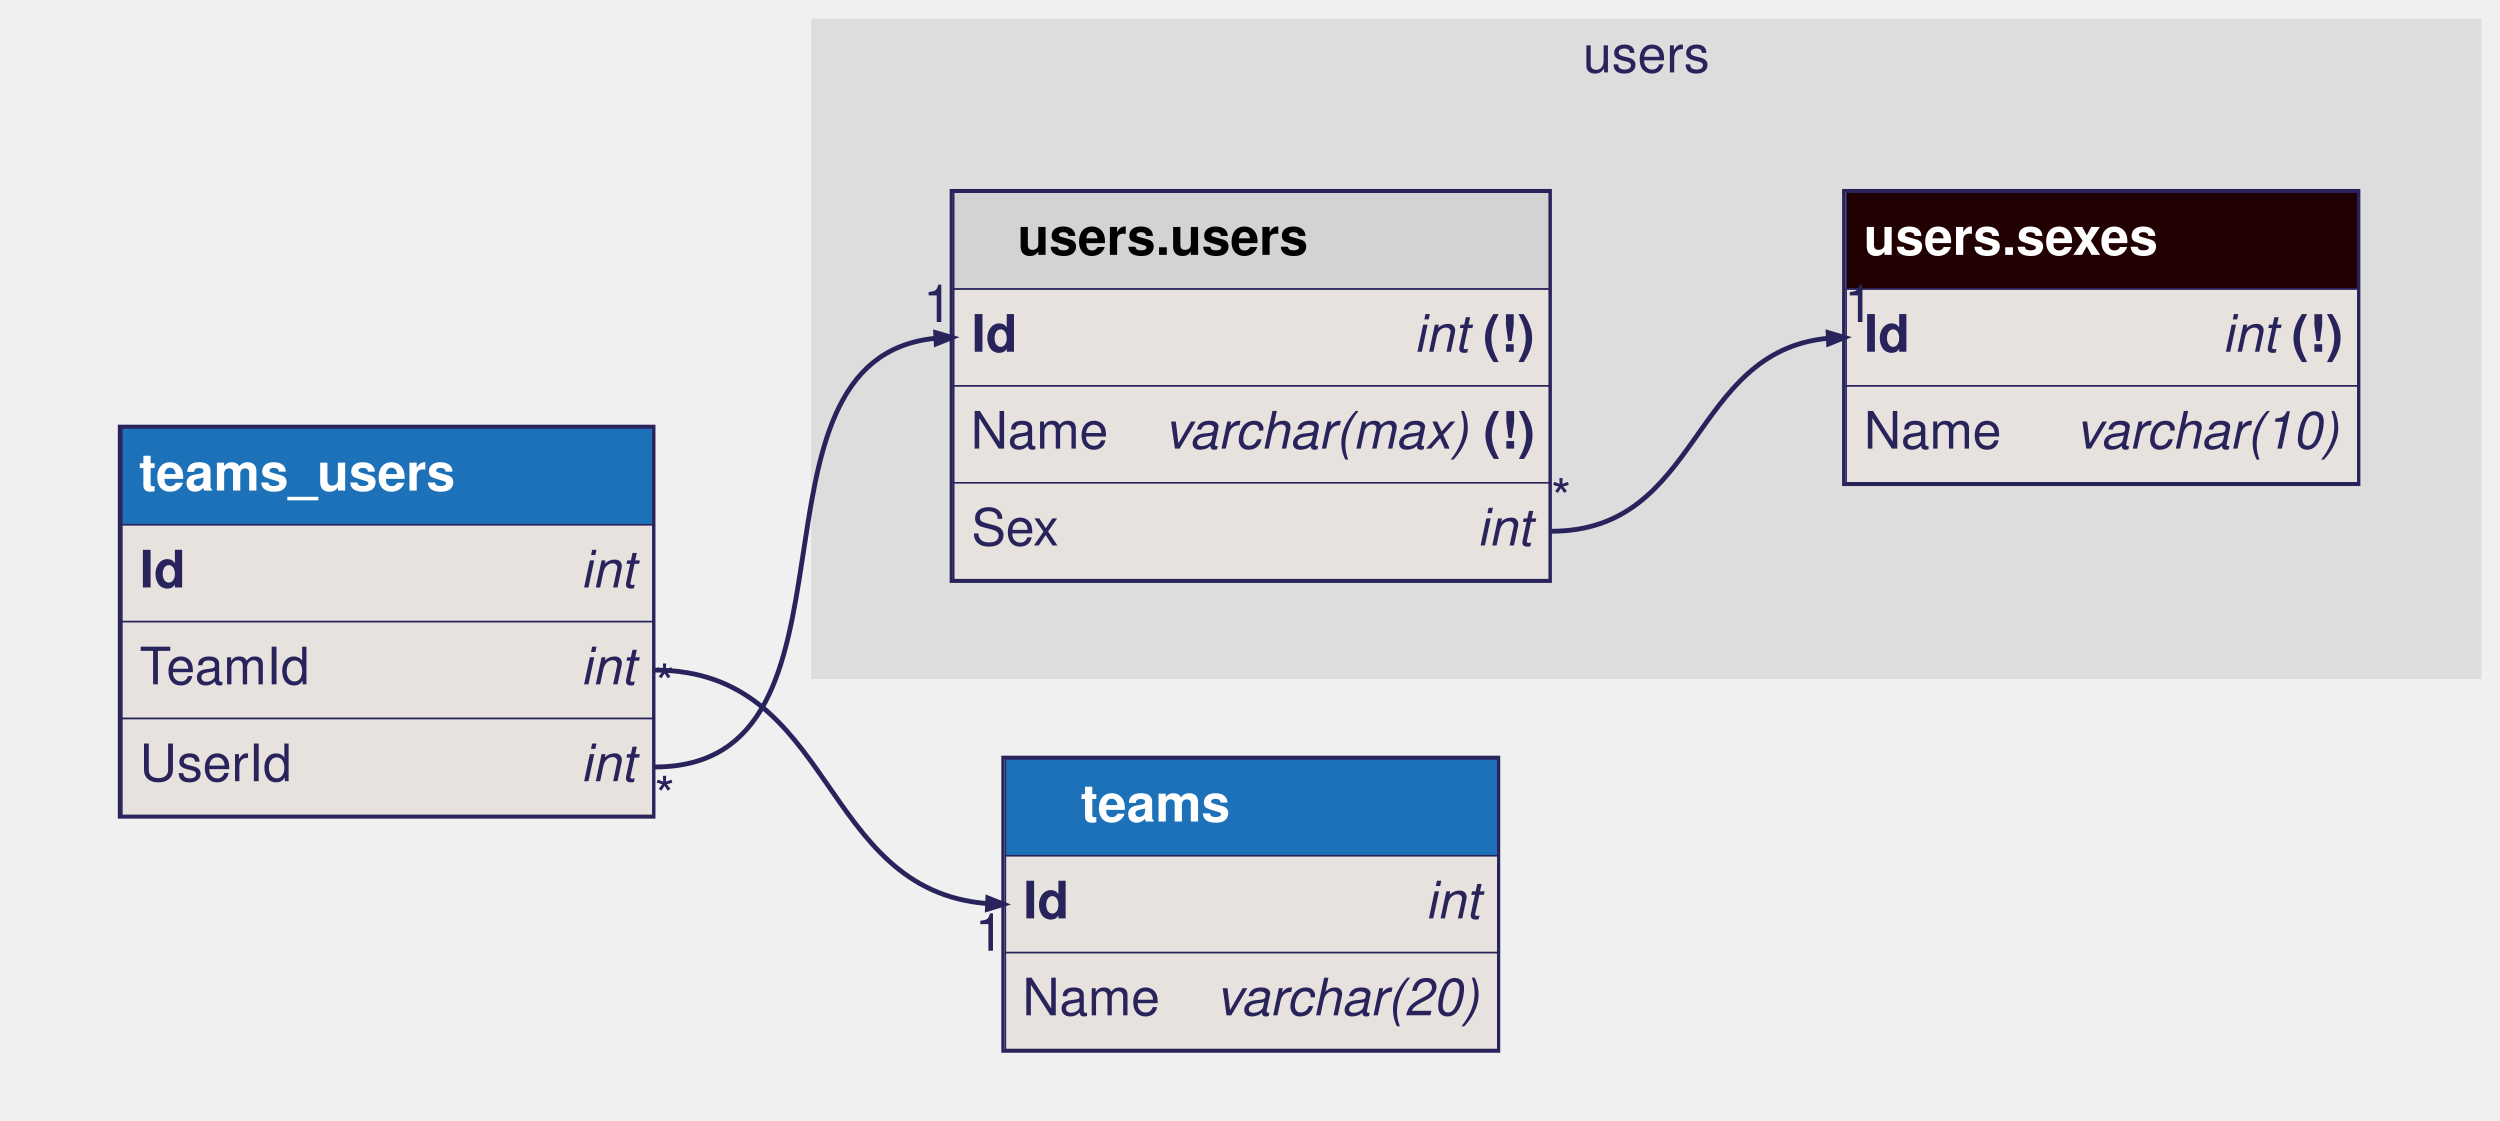
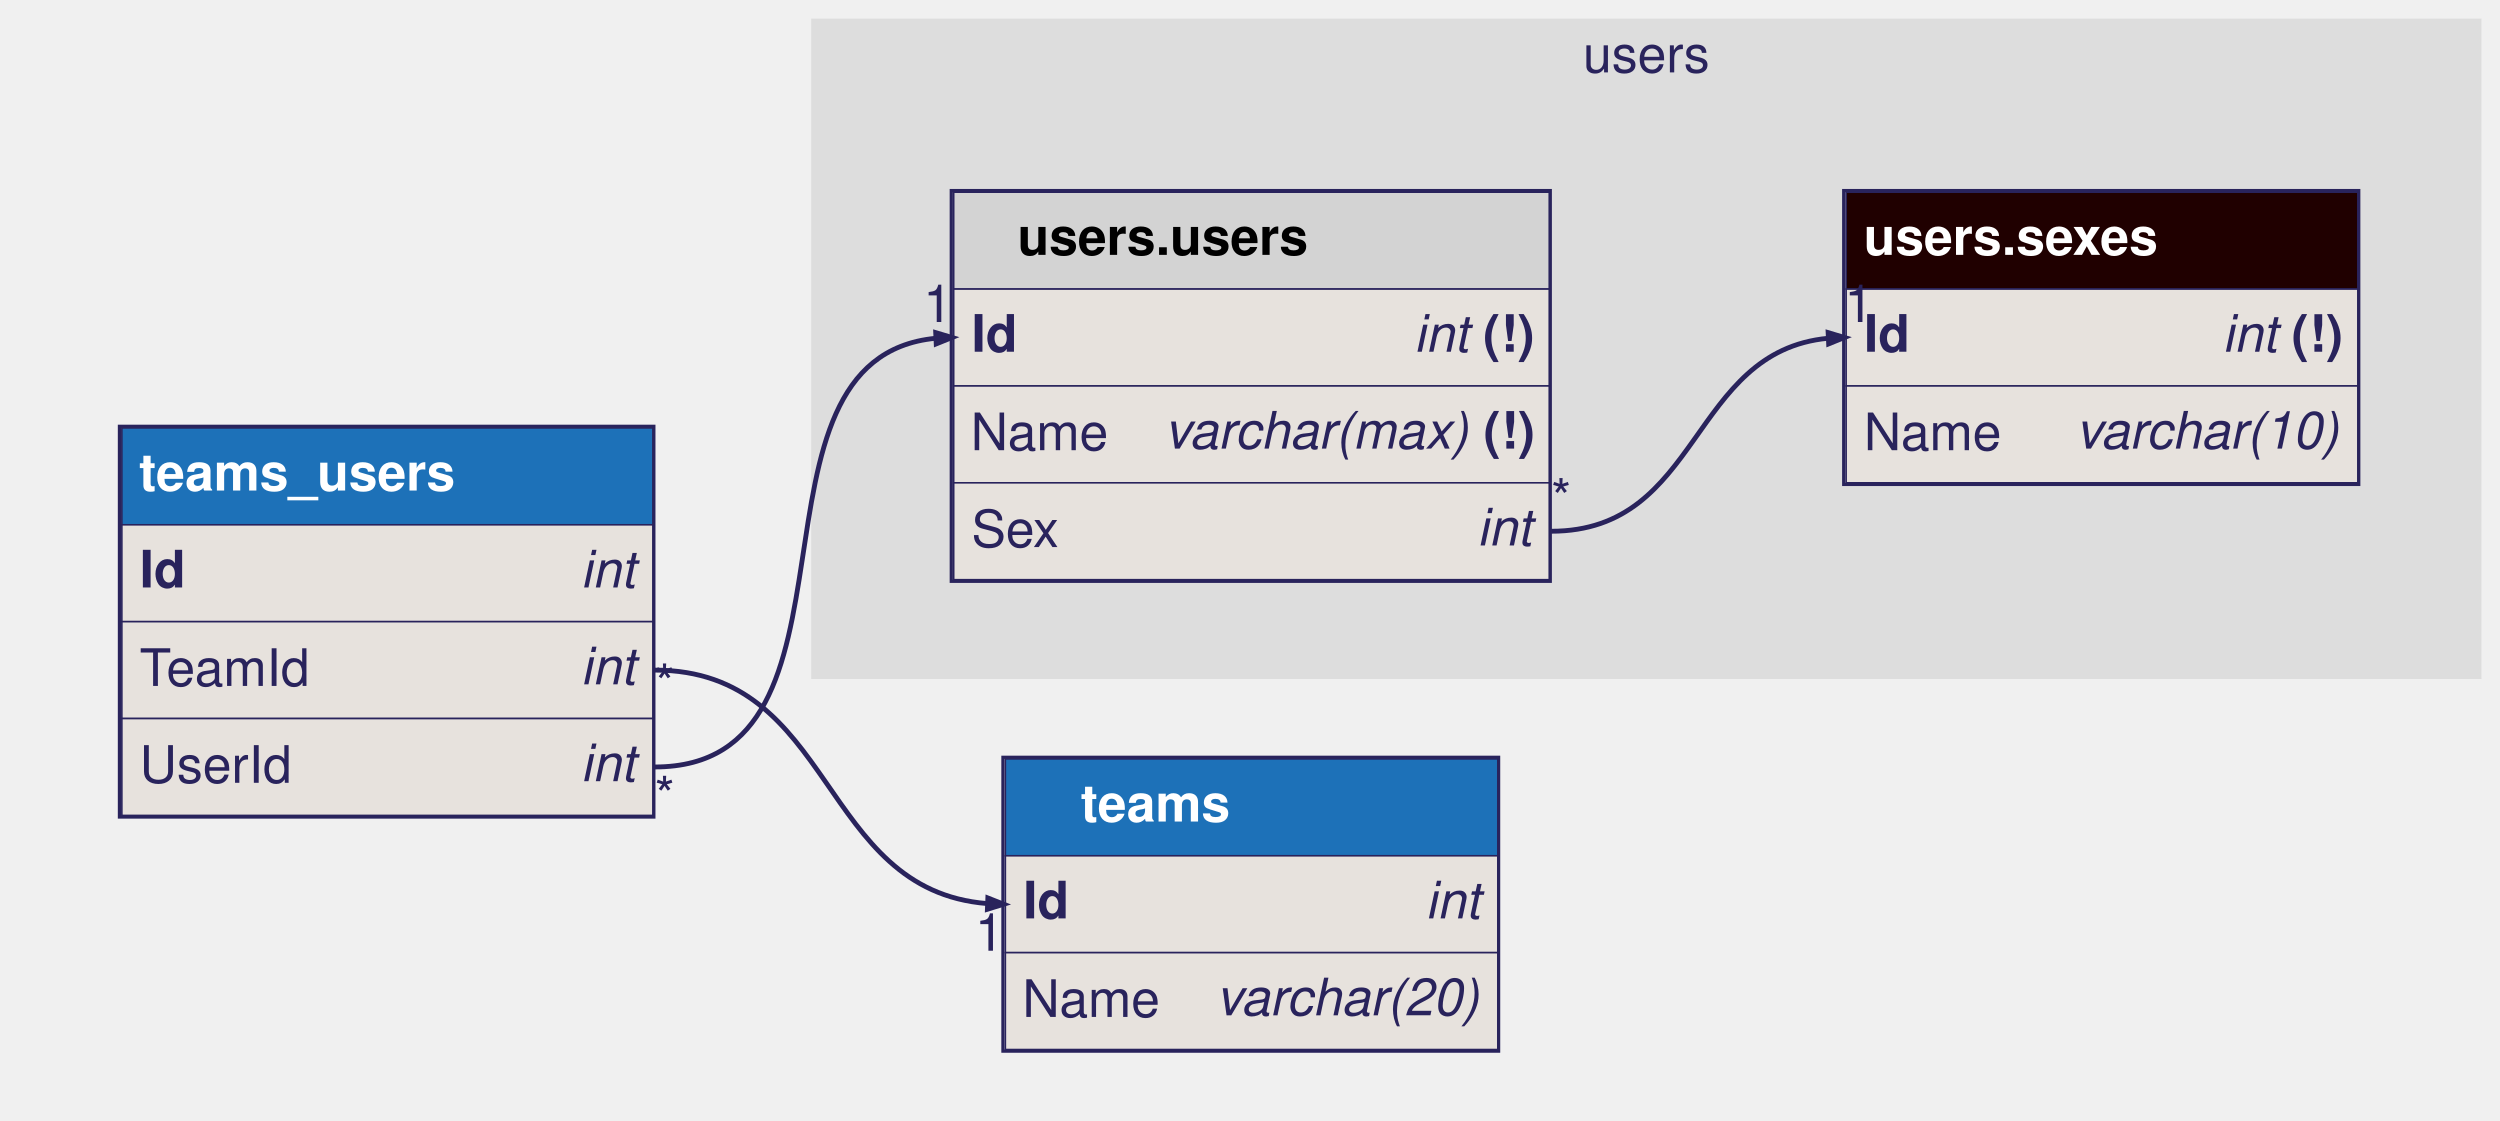
<svg xmlns="http://www.w3.org/2000/svg" xmlns:xlink="http://www.w3.org/1999/xlink" width="1548pt" height="694pt" viewBox="0.00 0.00 1548.40 694.11">
  <g id="graph0" class="graph" transform="scale(1 1) rotate(0) translate(4 690.11)">
    <g id="clust1" class="cluster">
      <polygon fill="#dddddd" stroke="#dddddd" points="498.93,-270.11 498.93,-678.11 1532.4,-678.11 1532.4,-270.11 498.93,-270.11" />
      <text text-anchor="middle" x="1015.67" y="-645.31" font-family="Helvetica,sans-Serif" font-size="32.00" fill="#29235c">users</text>
    </g>
    <g id="users.users" class="node">
      <ellipse fill="none" stroke="black" stroke-width="0" cx="770.68" cy="-451.11" rx="263.5" ry="172.57" />
      <polygon fill="#d3d3d3" stroke="transparent" points="586.68,-511.11 586.68,-571.11 955.68,-571.11 955.68,-511.11 586.68,-511.11" />
      <polygon fill="none" stroke="#29235c" points="586.68,-511.11 586.68,-571.11 955.68,-571.11 955.68,-511.11 586.68,-511.11" />
      <text text-anchor="start" x="626.26" y="-532.31" font-family="Helvetica,sans-Serif" font-weight="bold" font-size="32.00" fill="#000000">       users.users       </text>
      <polygon fill="#e7e2dd" stroke="transparent" points="586.68,-451.11 586.68,-511.11 955.68,-511.11 955.68,-451.11 586.68,-451.11" />
      <polygon fill="none" stroke="#29235c" points="586.68,-451.11 586.68,-511.11 955.68,-511.11 955.68,-451.11 586.68,-451.11" />
      <text text-anchor="start" x="597.68" y="-472.31" font-family="Helvetica,sans-Serif" font-weight="bold" font-size="32.00" fill="#29235c">Id</text>
      <text text-anchor="start" x="624.37" y="-472.31" font-family="Helvetica,sans-Serif" font-size="32.00" fill="#29235c">    </text>
      <text text-anchor="start" x="871.81" y="-472.31" font-family="Helvetica,sans-Serif" font-style="italic" font-size="32.00" fill="#29235c">int</text>
      <text text-anchor="start" x="905.59" y="-472.31" font-family="Helvetica,sans-Serif" font-size="32.00" fill="#29235c"> </text>
      <text text-anchor="start" x="914.49" y="-472.31" font-family="Helvetica,sans-Serif" font-weight="bold" font-size="32.00" fill="#29235c">(!)</text>
      <polygon fill="#e7e2dd" stroke="transparent" points="586.68,-391.11 586.68,-451.11 955.68,-451.11 955.68,-391.11 586.68,-391.11" />
      <polygon fill="none" stroke="#29235c" points="586.68,-391.11 586.68,-451.11 955.68,-451.11 955.68,-391.11 586.68,-391.11" />
-       <text text-anchor="start" x="597.23" y="-412.31" font-family="Helvetica,sans-Serif" font-size="32.00" fill="#29235c">Name</text>
-       <text text-anchor="start" x="682.56" y="-412.31" font-family="Helvetica,sans-Serif" font-size="32.00" fill="#29235c">    </text>
+       <text text-anchor="start" x="597.23" y="-411.31" font-family="Helvetica,sans-Serif" font-size="32.00" fill="#29235c">Name    </text>
      <text text-anchor="start" x="717.43" y="-412.31" font-family="Helvetica,sans-Serif" font-style="italic" font-size="32.00" fill="#29235c">varchar(max)</text>
      <text text-anchor="start" x="905.85" y="-412.31" font-family="Helvetica,sans-Serif" font-size="32.00" fill="#29235c"> </text>
      <text text-anchor="start" x="914.74" y="-412.31" font-family="Helvetica,sans-Serif" font-weight="bold" font-size="32.00" fill="#29235c">(!)</text>
      <polygon fill="#e7e2dd" stroke="transparent" points="586.68,-331.11 586.68,-391.11 955.68,-391.11 955.68,-331.11 586.68,-331.11" />
      <polygon fill="none" stroke="#29235c" points="586.68,-331.11 586.68,-391.11 955.68,-391.11 955.68,-331.11 586.68,-331.11" />
-       <text text-anchor="start" x="597.68" y="-352.31" font-family="Helvetica,sans-Serif" font-size="32.00" fill="#29235c">Sex</text>
-       <text text-anchor="start" x="652.81" y="-352.31" font-family="Helvetica,sans-Serif" font-size="32.00" fill="#29235c">    </text>
+       <text text-anchor="start" x="597.68" y="-351.31" font-family="Helvetica,sans-Serif" font-size="32.00" fill="#29235c">Sex    </text>
      <text text-anchor="start" x="910.9" y="-352.31" font-family="Helvetica,sans-Serif" font-style="italic" font-size="32.00" fill="#29235c">int</text>
      <polygon fill="none" stroke="#29235c" stroke-width="2" points="585.18,-330.11 585.18,-572.11 956.18,-572.11 956.18,-330.11 585.18,-330.11" />
    </g>
    <g id="users.sexes" class="node">
      <g id="a_users.sexes">
        <a xlink:title="users.sexes&#10;Male or female">
          <ellipse fill="none" stroke="black" stroke-width="0" cx="1297.42" cy="-481.11" rx="226.96" ry="130.22" />
          <polygon fill="#200000" stroke="transparent" points="1139.42,-511.11 1139.42,-571.11 1456.42,-571.11 1456.42,-511.11 1139.42,-511.11" />
          <polygon fill="none" stroke="#29235c" points="1139.42,-511.11 1139.42,-571.11 1456.42,-571.11 1456.42,-511.11 1139.42,-511.11" />
          <text text-anchor="start" x="1150.32" y="-532.31" font-family="Helvetica,sans-Serif" font-weight="bold" font-size="32.00" fill="#ffffff">       users.sexes       </text>
          <polygon fill="#e7e2dd" stroke="transparent" points="1139.42,-451.11 1139.42,-511.11 1456.42,-511.11 1456.42,-451.11 1139.42,-451.11" />
          <polygon fill="none" stroke="#29235c" points="1139.42,-451.11 1139.42,-511.11 1456.42,-511.11 1456.42,-451.11 1139.42,-451.11" />
          <text text-anchor="start" x="1150.42" y="-472.31" font-family="Helvetica,sans-Serif" font-weight="bold" font-size="32.00" fill="#29235c">Id</text>
          <text text-anchor="start" x="1177.1" y="-472.31" font-family="Helvetica,sans-Serif" font-size="32.00" fill="#29235c">    </text>
          <text text-anchor="start" x="1372.54" y="-472.31" font-family="Helvetica,sans-Serif" font-style="italic" font-size="32.00" fill="#29235c">int</text>
          <text text-anchor="start" x="1406.32" y="-472.31" font-family="Helvetica,sans-Serif" font-size="32.00" fill="#29235c"> </text>
          <text text-anchor="start" x="1415.22" y="-472.31" font-family="Helvetica,sans-Serif" font-weight="bold" font-size="32.00" fill="#29235c">(!)</text>
          <polygon fill="#e7e2dd" stroke="transparent" points="1139.42,-391.11 1139.42,-451.11 1456.42,-451.11 1456.42,-391.11 1139.42,-391.11" />
          <polygon fill="none" stroke="#29235c" points="1139.42,-391.11 1139.42,-451.11 1456.42,-451.11 1456.42,-391.11 1139.42,-391.11" />
-           <text text-anchor="start" x="1150.42" y="-412.31" font-family="Helvetica,sans-Serif" font-size="32.00" fill="#29235c">Name</text>
-           <text text-anchor="start" x="1235.75" y="-412.31" font-family="Helvetica,sans-Serif" font-size="32.00" fill="#29235c">    </text>
+           <text text-anchor="start" x="1150.42" y="-411.31" font-family="Helvetica,sans-Serif" font-size="32.00" fill="#29235c">Name    </text>
          <text text-anchor="start" x="1281.86" y="-412.31" font-family="Helvetica,sans-Serif" font-style="italic" font-size="32.00" fill="#29235c">varchar(10)</text>
          <polygon fill="none" stroke="#29235c" stroke-width="2" points="1137.92,-390.11 1137.92,-572.11 1456.92,-572.11 1456.92,-390.11 1137.92,-390.11" />
        </a>
      </g>
    </g>
    <g id="edge2" class="edge">
      <path fill="none" stroke="#29235c" stroke-width="3" d="M956.68,-361.11C1049.98,-361.11 1042.34,-472.59 1128.34,-480.65" />
      <polygon fill="#29235c" stroke="#29235c" stroke-width="3" points="1128.27,-484.15 1138.42,-481.11 1128.59,-477.16 1128.27,-484.15" />
      <text text-anchor="middle" x="1147.31" y="-490.71" font-family="Helvetica,sans-Serif" font-size="32.00" fill="#29235c">1</text>
      <text text-anchor="middle" x="962.91" y="-370.71" font-family="Helvetica,sans-Serif" font-size="32.00" fill="#29235c">*</text>
    </g>
    <g id="teams" class="node">
      <ellipse fill="none" stroke="black" stroke-width="0" cx="770.68" cy="-130.11" rx="218.49" ry="130.22" />
      <polygon fill="#1d71b8" stroke="transparent" points="618.68,-160.11 618.68,-220.11 923.68,-220.11 923.68,-160.11 618.68,-160.11" />
      <polygon fill="none" stroke="#29235c" points="618.68,-160.11 618.68,-220.11 923.68,-220.11 923.68,-160.11 618.68,-160.11" />
      <text text-anchor="start" x="665.37" y="-181.31" font-family="Helvetica,sans-Serif" font-weight="bold" font-size="32.00" fill="#ffffff">       teams       </text>
      <polygon fill="#e7e2dd" stroke="transparent" points="618.68,-100.11 618.68,-160.11 923.68,-160.11 923.68,-100.11 618.68,-100.11" />
      <polygon fill="none" stroke="#29235c" points="618.68,-100.11 618.68,-160.11 923.68,-160.11 923.68,-100.11 618.68,-100.11" />
      <text text-anchor="start" x="629.68" y="-121.31" font-family="Helvetica,sans-Serif" font-weight="bold" font-size="32.00" fill="#29235c">Id</text>
      <text text-anchor="start" x="656.37" y="-121.31" font-family="Helvetica,sans-Serif" font-size="32.00" fill="#29235c">    </text>
      <text text-anchor="start" x="878.9" y="-121.31" font-family="Helvetica,sans-Serif" font-style="italic" font-size="32.00" fill="#29235c">int</text>
      <polygon fill="#e7e2dd" stroke="transparent" points="618.68,-40.11 618.68,-100.11 923.68,-100.11 923.68,-40.11 618.68,-40.11" />
      <polygon fill="none" stroke="#29235c" points="618.68,-40.11 618.68,-100.11 923.68,-100.11 923.68,-40.11 618.68,-40.11" />
-       <text text-anchor="start" x="629.23" y="-61.31" font-family="Helvetica,sans-Serif" font-size="32.00" fill="#29235c">Name</text>
-       <text text-anchor="start" x="714.56" y="-61.31" font-family="Helvetica,sans-Serif" font-size="32.00" fill="#29235c">    </text>
+       <text text-anchor="start" x="629.23" y="-60.31" font-family="Helvetica,sans-Serif" font-size="32.00" fill="#29235c">Name    </text>
      <text text-anchor="start" x="749.41" y="-61.31" font-family="Helvetica,sans-Serif" font-style="italic" font-size="32.00" fill="#29235c">varchar(20)</text>
      <polygon fill="none" stroke="#29235c" stroke-width="2" points="617.18,-39.11 617.18,-221.11 924.18,-221.11 924.18,-39.11 617.18,-39.11" />
    </g>
    <g id="teams_users" class="node">
      <ellipse fill="none" stroke="black" stroke-width="0" cx="235.47" cy="-305.11" rx="235.43" ry="172.57" />
      <polygon fill="#1d71b8" stroke="transparent" points="71.47,-365.11 71.47,-425.11 400.47,-425.11 400.47,-365.11 71.47,-365.11" />
      <polygon fill="none" stroke="#29235c" points="71.47,-365.11 71.47,-425.11 400.47,-425.11 400.47,-365.11 71.47,-365.11" />
      <text text-anchor="start" x="82.15" y="-386.31" font-family="Helvetica,sans-Serif" font-weight="bold" font-size="32.00" fill="#ffffff">       teams_users       </text>
      <polygon fill="#e7e2dd" stroke="transparent" points="71.47,-305.11 71.47,-365.11 400.47,-365.11 400.47,-305.11 71.47,-305.11" />
      <polygon fill="none" stroke="#29235c" points="71.47,-305.11 71.47,-365.11 400.47,-365.11 400.47,-305.11 71.47,-305.11" />
      <text text-anchor="start" x="82.47" y="-326.31" font-family="Helvetica,sans-Serif" font-weight="bold" font-size="32.00" fill="#29235c">Id</text>
      <text text-anchor="start" x="109.15" y="-326.31" font-family="Helvetica,sans-Serif" font-size="32.00" fill="#29235c">    </text>
      <text text-anchor="start" x="355.68" y="-326.31" font-family="Helvetica,sans-Serif" font-style="italic" font-size="32.00" fill="#29235c">int</text>
      <polygon fill="#e7e2dd" stroke="transparent" points="71.47,-245.11 71.47,-305.11 400.47,-305.11 400.47,-245.11 71.47,-245.11" />
      <polygon fill="none" stroke="#29235c" points="71.47,-245.11 71.47,-305.11 400.47,-305.11 400.47,-245.11 71.47,-245.11" />
-       <text text-anchor="start" x="82.47" y="-266.31" font-family="Helvetica,sans-Serif" font-size="32.00" fill="#29235c">TeamId</text>
-       <text text-anchor="start" x="190.93" y="-266.31" font-family="Helvetica,sans-Serif" font-size="32.00" fill="#29235c">    </text>
+       <text text-anchor="start" x="82.47" y="-265.31" font-family="Helvetica,sans-Serif" font-size="32.00" fill="#29235c">TeamId    </text>
      <text text-anchor="start" x="355.68" y="-266.31" font-family="Helvetica,sans-Serif" font-style="italic" font-size="32.00" fill="#29235c">int</text>
      <polygon fill="#e7e2dd" stroke="transparent" points="71.47,-185.11 71.47,-245.11 400.47,-245.11 400.47,-185.11 71.47,-185.11" />
      <polygon fill="none" stroke="#29235c" points="71.47,-185.11 71.47,-245.11 400.47,-245.11 400.47,-185.11 71.47,-185.11" />
-       <text text-anchor="start" x="82.47" y="-206.31" font-family="Helvetica,sans-Serif" font-size="32.00" fill="#29235c">UserId</text>
-       <text text-anchor="start" x="176.69" y="-206.31" font-family="Helvetica,sans-Serif" font-size="32.00" fill="#29235c">    </text>
+       <text text-anchor="start" x="82.47" y="-205.31" font-family="Helvetica,sans-Serif" font-size="32.00" fill="#29235c">UserId    </text>
      <text text-anchor="start" x="355.68" y="-206.31" font-family="Helvetica,sans-Serif" font-style="italic" font-size="32.00" fill="#29235c">int</text>
      <polygon fill="none" stroke="#29235c" stroke-width="2" points="69.97,-184.11 69.97,-426.11 400.97,-426.11 400.97,-184.11 69.97,-184.11" />
    </g>
    <g id="edge6" class="edge">
      <path fill="none" stroke="#29235c" stroke-width="3" d="M401.47,-215.11C541.76,-215.11 446.78,-468.28 575.59,-480.64" />
      <polygon fill="#29235c" stroke="#29235c" stroke-width="3" points="575.53,-484.14 585.68,-481.11 575.86,-477.15 575.53,-484.14" />
      <text text-anchor="middle" x="576.79" y="-490.71" font-family="Helvetica,sans-Serif" font-size="32.00" fill="#29235c">1</text>
      <text text-anchor="middle" x="407.69" y="-186.31" font-family="Helvetica,sans-Serif" font-size="32.00" fill="#29235c">*</text>
    </g>
    <g id="edge4" class="edge">
      <path fill="none" stroke="#29235c" stroke-width="3" d="M401.47,-275.11C513.67,-275.11 502.78,-138.75 607.53,-130.5" />
      <polygon fill="#29235c" stroke="#29235c" stroke-width="3" points="607.83,-133.99 617.68,-130.11 607.56,-126.99 607.83,-133.99" />
      <text text-anchor="middle" x="608.79" y="-101.31" font-family="Helvetica,sans-Serif" font-size="32.00" fill="#29235c">1</text>
      <text text-anchor="middle" x="407.69" y="-255.91" font-family="Helvetica,sans-Serif" font-size="32.00" fill="#29235c">*</text>
    </g>
  </g>
</svg>
